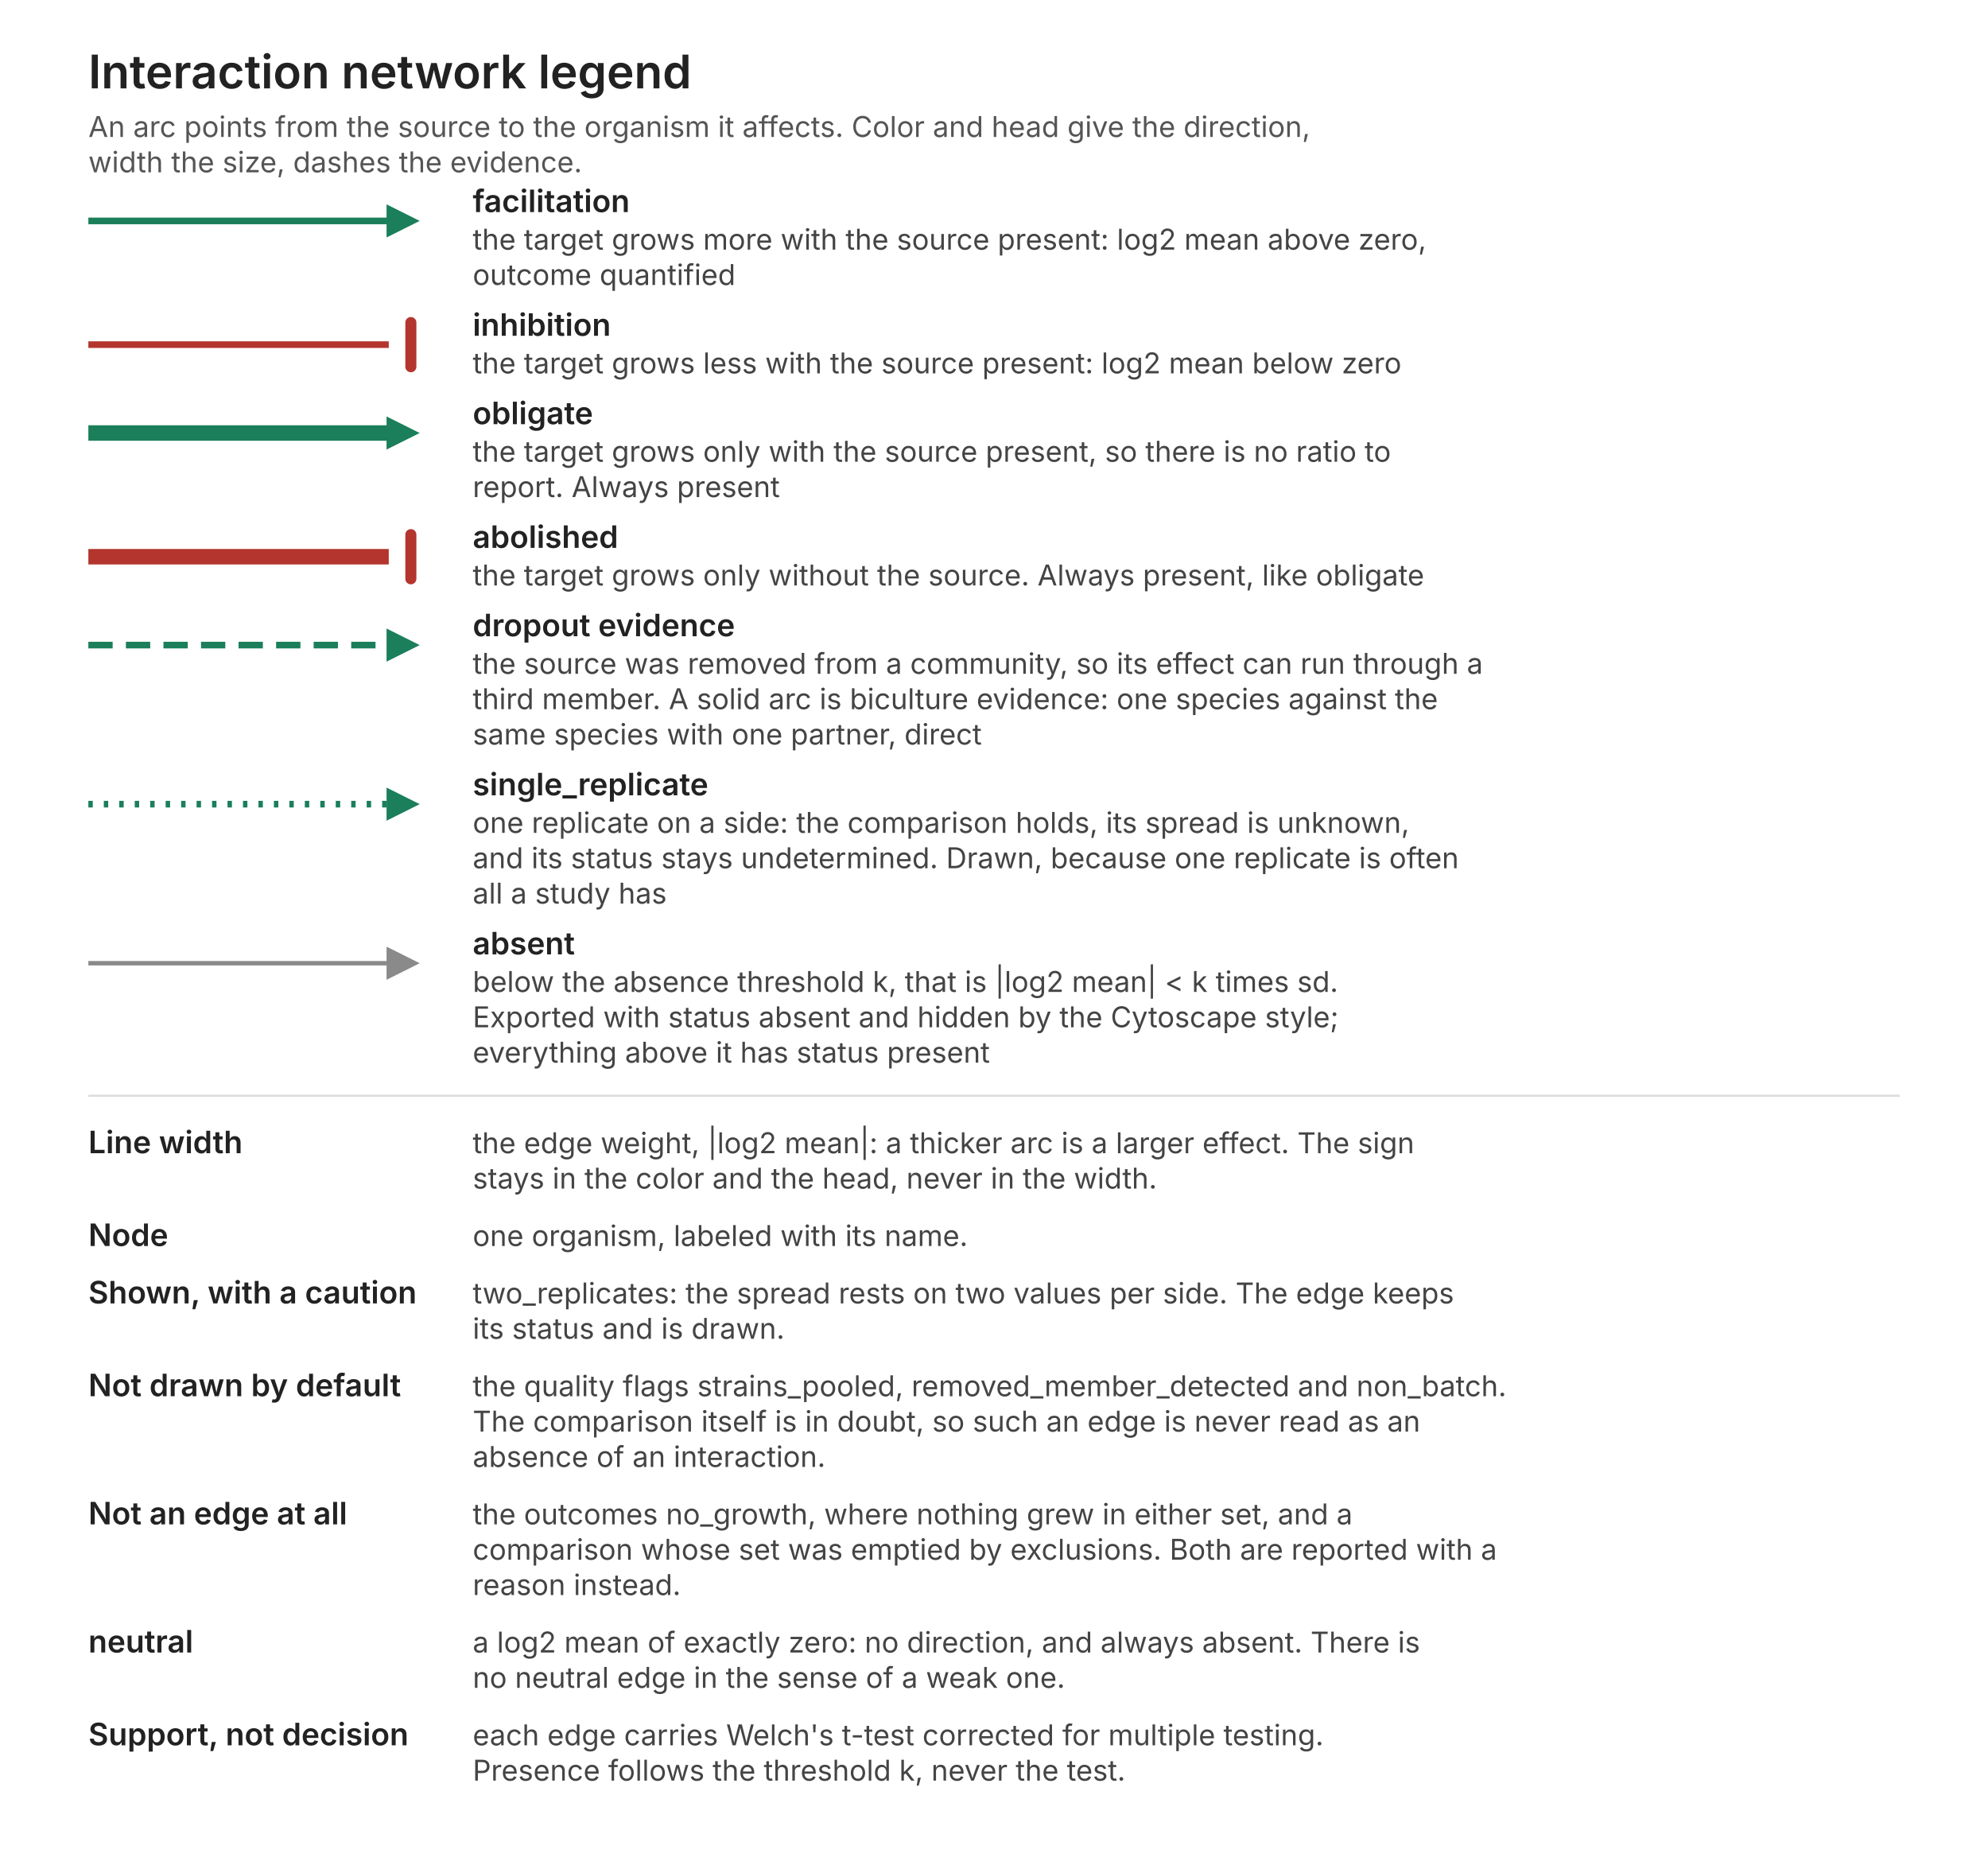
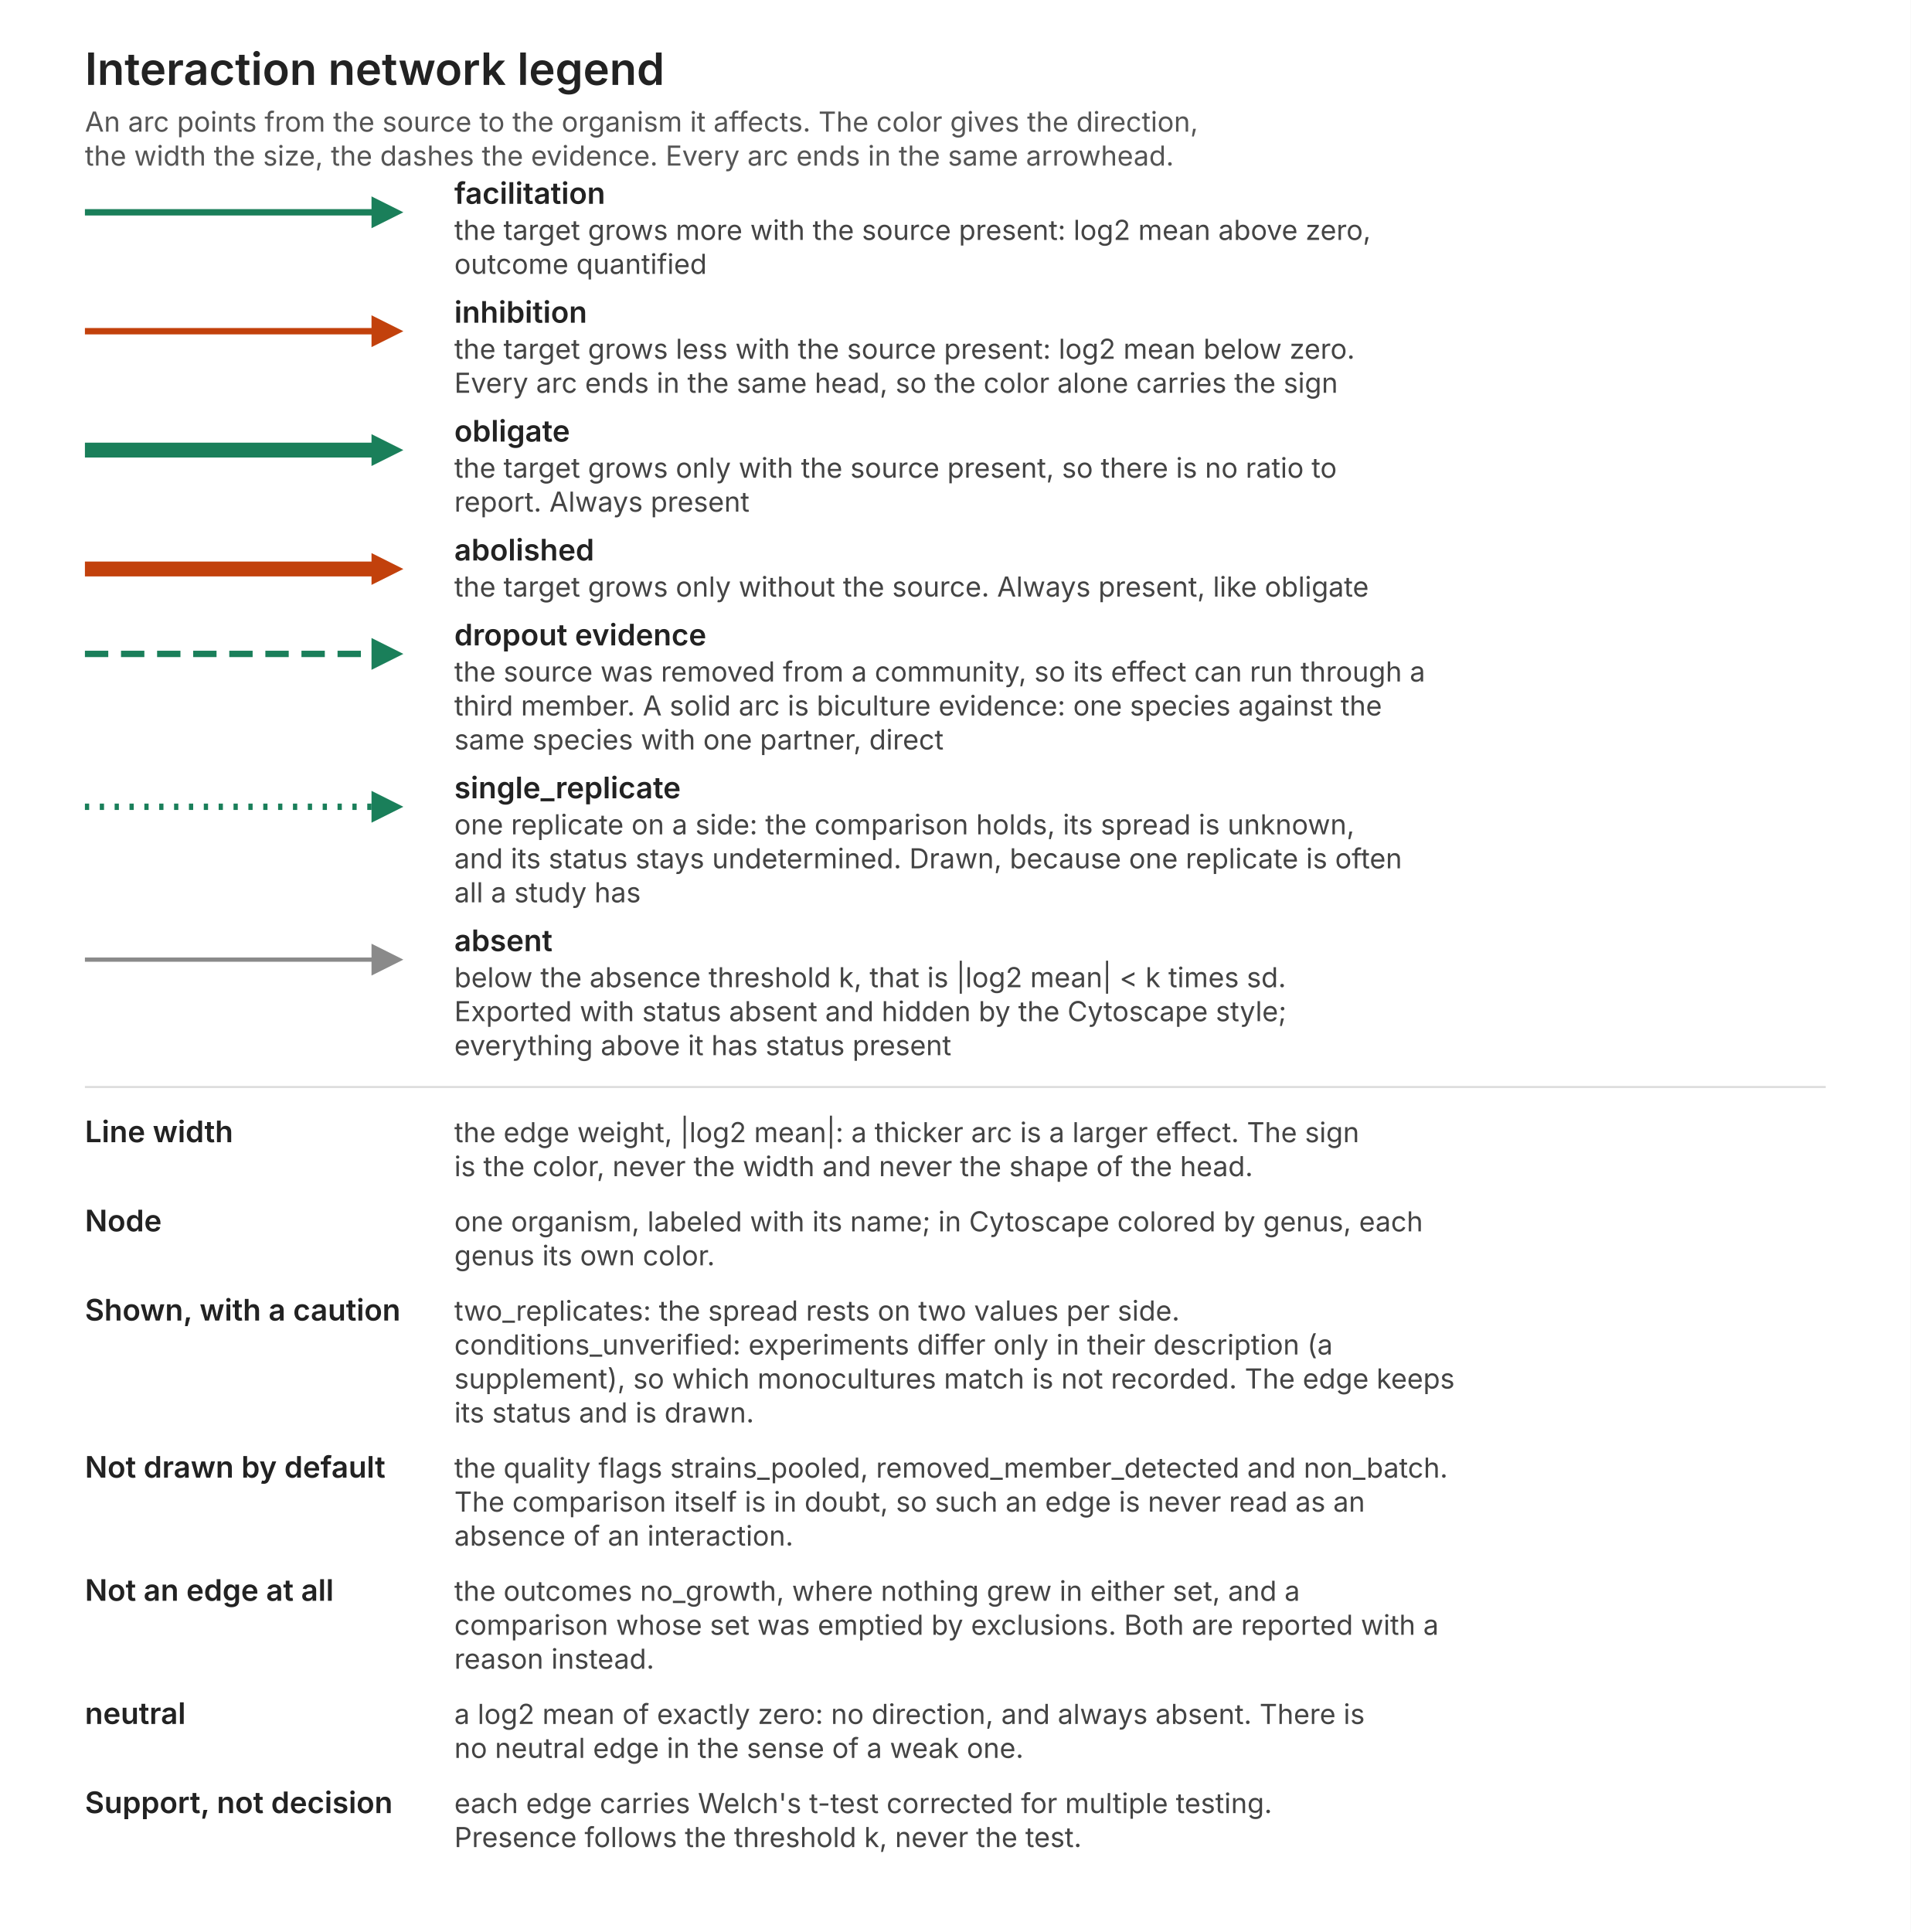
- <svg xmlns="http://www.w3.org/2000/svg" viewBox="0 0 900 846" width="900" height="846" role="img" aria-label="interaction network legend">
+ <svg xmlns="http://www.w3.org/2000/svg" viewBox="0 0 900 910" width="900" height="910" role="img" aria-label="interaction network legend">
  <style>text { font-family: system-ui, -apple-system, sans-serif; fill: #222222; }.title { font-size: 21px; font-weight: 600; }.subtitle { font-size: 13px; fill: #555555; }.label { font-size: 14px; font-weight: 600; }.meaning { font-size: 13px; fill: #444444; }</style>
-   <rect width="900" height="846" fill="#ffffff" />
+   <rect width="900" height="910" fill="#ffffff" />
  <text x="40" y="40" class="title">Interaction network legend</text>
-   <text x="40" y="62" class="subtitle">An arc points from the source to the organism it affects. Color and head give the direction,</text>
-   <text x="40" y="78" class="subtitle">width the size, dashes the evidence.</text>
+   <text x="40" y="62" class="subtitle">An arc points from the source to the organism it affects. The color gives the direction,</text>
+   <text x="40" y="78" class="subtitle">the width the size, the dashes the evidence. Every arc ends in the same arrowhead.</text>
  <line x1="40" y1="100" x2="176" y2="100" stroke="#1a7f5a" stroke-width="3" />
  <path d="M 190 100 l -15 -7.5 l 0 15 z" fill="#1a7f5a" />
  <text x="214" y="96" class="label">facilitation</text>
  <text x="214" y="113" class="meaning">the target grows more with the source present: log2 mean above zero,</text>
  <text x="214" y="129" class="meaning">outcome quantified</text>
-   <line x1="40" y1="156" x2="176" y2="156" stroke="#b3352e" stroke-width="3" />
-   <line x1="186" y1="146" x2="186" y2="166" stroke="#b3352e" stroke-width="5" stroke-linecap="round" />
+   <line x1="40" y1="156" x2="176" y2="156" stroke="#c2410c" stroke-width="3" />
+   <path d="M 190 156 l -15 -7.5 l 0 15 z" fill="#c2410c" />
  <text x="214" y="152" class="label">inhibition</text>
-   <text x="214" y="169" class="meaning">the target grows less with the source present: log2 mean below zero</text>
-   <line x1="40" y1="196" x2="176" y2="196" stroke="#1a7f5a" stroke-width="7" />
-   <path d="M 190 196 l -15 -7.5 l 0 15 z" fill="#1a7f5a" />
-   <text x="214" y="192" class="label">obligate</text>
-   <text x="214" y="209" class="meaning">the target grows only with the source present, so there is no ratio to</text>
-   <text x="214" y="225" class="meaning">report. Always present</text>
-   <line x1="40" y1="252" x2="176" y2="252" stroke="#b3352e" stroke-width="7" />
-   <line x1="186" y1="242" x2="186" y2="262" stroke="#b3352e" stroke-width="5" stroke-linecap="round" />
-   <text x="214" y="248" class="label">abolished</text>
-   <text x="214" y="265" class="meaning">the target grows only without the source. Always present, like obligate</text>
-   <line x1="40" y1="292" x2="176" y2="292" stroke="#1a7f5a" stroke-width="3" stroke-dasharray="11 6" />
-   <path d="M 190 292 l -15 -7.5 l 0 15 z" fill="#1a7f5a" />
-   <text x="214" y="288" class="label">dropout evidence</text>
-   <text x="214" y="305" class="meaning">the source was removed from a community, so its effect can run through a</text>
-   <text x="214" y="321" class="meaning">third member. A solid arc is biculture evidence: one species against the</text>
-   <text x="214" y="337" class="meaning">same species with one partner, direct</text>
-   <line x1="40" y1="364" x2="176" y2="364" stroke="#1a7f5a" stroke-width="3" stroke-dasharray="2 5" />
-   <path d="M 190 364 l -15 -7.5 l 0 15 z" fill="#1a7f5a" />
-   <text x="214" y="360" class="label">single_replicate</text>
-   <text x="214" y="377" class="meaning">one replicate on a side: the comparison holds, its spread is unknown,</text>
-   <text x="214" y="393" class="meaning">and its status stays undetermined. Drawn, because one replicate is often</text>
-   <text x="214" y="409" class="meaning">all a study has</text>
-   <line x1="40" y1="436" x2="176" y2="436" stroke="#8a8a8a" stroke-width="2" />
-   <path d="M 190 436 l -15 -7.5 l 0 15 z" fill="#8a8a8a" />
-   <text x="214" y="432" class="label">absent</text>
-   <text x="214" y="449" class="meaning">below the absence threshold k, that is |log2 mean| &lt; k times sd.</text>
-   <text x="214" y="465" class="meaning">Exported with status absent and hidden by the Cytoscape style;</text>
-   <text x="214" y="481" class="meaning">everything above it has status present</text>
-   <line x1="40" y1="496" x2="860" y2="496" stroke="#dddddd" />
-   <text x="40" y="522" class="label">Line width</text>
-   <text x="214" y="522" class="meaning">the edge weight, |log2 mean|: a thicker arc is a larger effect. The sign</text>
-   <text x="214" y="538" class="meaning">stays in the color and the head, never in the width.</text>
-   <text x="40" y="564" class="label">Node</text>
-   <text x="214" y="564" class="meaning">one organism, labeled with its name.</text>
-   <text x="40" y="590" class="label">Shown, with a caution</text>
-   <text x="214" y="590" class="meaning">two_replicates: the spread rests on two values per side. The edge keeps</text>
-   <text x="214" y="606" class="meaning">its status and is drawn.</text>
-   <text x="40" y="632" class="label">Not drawn by default</text>
-   <text x="214" y="632" class="meaning">the quality flags strains_pooled, removed_member_detected and non_batch.</text>
-   <text x="214" y="648" class="meaning">The comparison itself is in doubt, so such an edge is never read as an</text>
-   <text x="214" y="664" class="meaning">absence of an interaction.</text>
-   <text x="40" y="690" class="label">Not an edge at all</text>
-   <text x="214" y="690" class="meaning">the outcomes no_growth, where nothing grew in either set, and a</text>
-   <text x="214" y="706" class="meaning">comparison whose set was emptied by exclusions. Both are reported with a</text>
-   <text x="214" y="722" class="meaning">reason instead.</text>
-   <text x="40" y="748" class="label">neutral</text>
-   <text x="214" y="748" class="meaning">a log2 mean of exactly zero: no direction, and always absent. There is</text>
-   <text x="214" y="764" class="meaning">no neutral edge in the sense of a weak one.</text>
-   <text x="40" y="790" class="label">Support, not decision</text>
-   <text x="214" y="790" class="meaning">each edge carries Welch's t-test corrected for multiple testing.</text>
-   <text x="214" y="806" class="meaning">Presence follows the threshold k, never the test.</text>
+   <text x="214" y="169" class="meaning">the target grows less with the source present: log2 mean below zero.</text>
+   <text x="214" y="185" class="meaning">Every arc ends in the same head, so the color alone carries the sign</text>
+   <line x1="40" y1="212" x2="176" y2="212" stroke="#1a7f5a" stroke-width="7" />
+   <path d="M 190 212 l -15 -7.5 l 0 15 z" fill="#1a7f5a" />
+   <text x="214" y="208" class="label">obligate</text>
+   <text x="214" y="225" class="meaning">the target grows only with the source present, so there is no ratio to</text>
+   <text x="214" y="241" class="meaning">report. Always present</text>
+   <line x1="40" y1="268" x2="176" y2="268" stroke="#c2410c" stroke-width="7" />
+   <path d="M 190 268 l -15 -7.5 l 0 15 z" fill="#c2410c" />
+   <text x="214" y="264" class="label">abolished</text>
+   <text x="214" y="281" class="meaning">the target grows only without the source. Always present, like obligate</text>
+   <line x1="40" y1="308" x2="176" y2="308" stroke="#1a7f5a" stroke-width="3" stroke-dasharray="11 6" />
+   <path d="M 190 308 l -15 -7.5 l 0 15 z" fill="#1a7f5a" />
+   <text x="214" y="304" class="label">dropout evidence</text>
+   <text x="214" y="321" class="meaning">the source was removed from a community, so its effect can run through a</text>
+   <text x="214" y="337" class="meaning">third member. A solid arc is biculture evidence: one species against the</text>
+   <text x="214" y="353" class="meaning">same species with one partner, direct</text>
+   <line x1="40" y1="380" x2="176" y2="380" stroke="#1a7f5a" stroke-width="3" stroke-dasharray="2 5" />
+   <path d="M 190 380 l -15 -7.5 l 0 15 z" fill="#1a7f5a" />
+   <text x="214" y="376" class="label">single_replicate</text>
+   <text x="214" y="393" class="meaning">one replicate on a side: the comparison holds, its spread is unknown,</text>
+   <text x="214" y="409" class="meaning">and its status stays undetermined. Drawn, because one replicate is often</text>
+   <text x="214" y="425" class="meaning">all a study has</text>
+   <line x1="40" y1="452" x2="176" y2="452" stroke="#8a8a8a" stroke-width="2" />
+   <path d="M 190 452 l -15 -7.5 l 0 15 z" fill="#8a8a8a" />
+   <text x="214" y="448" class="label">absent</text>
+   <text x="214" y="465" class="meaning">below the absence threshold k, that is |log2 mean| &lt; k times sd.</text>
+   <text x="214" y="481" class="meaning">Exported with status absent and hidden by the Cytoscape style;</text>
+   <text x="214" y="497" class="meaning">everything above it has status present</text>
+   <line x1="40" y1="512" x2="860" y2="512" stroke="#dddddd" />
+   <text x="40" y="538" class="label">Line width</text>
+   <text x="214" y="538" class="meaning">the edge weight, |log2 mean|: a thicker arc is a larger effect. The sign</text>
+   <text x="214" y="554" class="meaning">is the color, never the width and never the shape of the head.</text>
+   <text x="40" y="580" class="label">Node</text>
+   <text x="214" y="580" class="meaning">one organism, labeled with its name; in Cytoscape colored by genus, each</text>
+   <text x="214" y="596" class="meaning">genus its own color.</text>
+   <text x="40" y="622" class="label">Shown, with a caution</text>
+   <text x="214" y="622" class="meaning">two_replicates: the spread rests on two values per side.</text>
+   <text x="214" y="638" class="meaning">conditions_unverified: experiments differ only in their description (a</text>
+   <text x="214" y="654" class="meaning">supplement), so which monocultures match is not recorded. The edge keeps</text>
+   <text x="214" y="670" class="meaning">its status and is drawn.</text>
+   <text x="40" y="696" class="label">Not drawn by default</text>
+   <text x="214" y="696" class="meaning">the quality flags strains_pooled, removed_member_detected and non_batch.</text>
+   <text x="214" y="712" class="meaning">The comparison itself is in doubt, so such an edge is never read as an</text>
+   <text x="214" y="728" class="meaning">absence of an interaction.</text>
+   <text x="40" y="754" class="label">Not an edge at all</text>
+   <text x="214" y="754" class="meaning">the outcomes no_growth, where nothing grew in either set, and a</text>
+   <text x="214" y="770" class="meaning">comparison whose set was emptied by exclusions. Both are reported with a</text>
+   <text x="214" y="786" class="meaning">reason instead.</text>
+   <text x="40" y="812" class="label">neutral</text>
+   <text x="214" y="812" class="meaning">a log2 mean of exactly zero: no direction, and always absent. There is</text>
+   <text x="214" y="828" class="meaning">no neutral edge in the sense of a weak one.</text>
+   <text x="40" y="854" class="label">Support, not decision</text>
+   <text x="214" y="854" class="meaning">each edge carries Welch's t-test corrected for multiple testing.</text>
+   <text x="214" y="870" class="meaning">Presence follows the threshold k, never the test.</text>
</svg>
